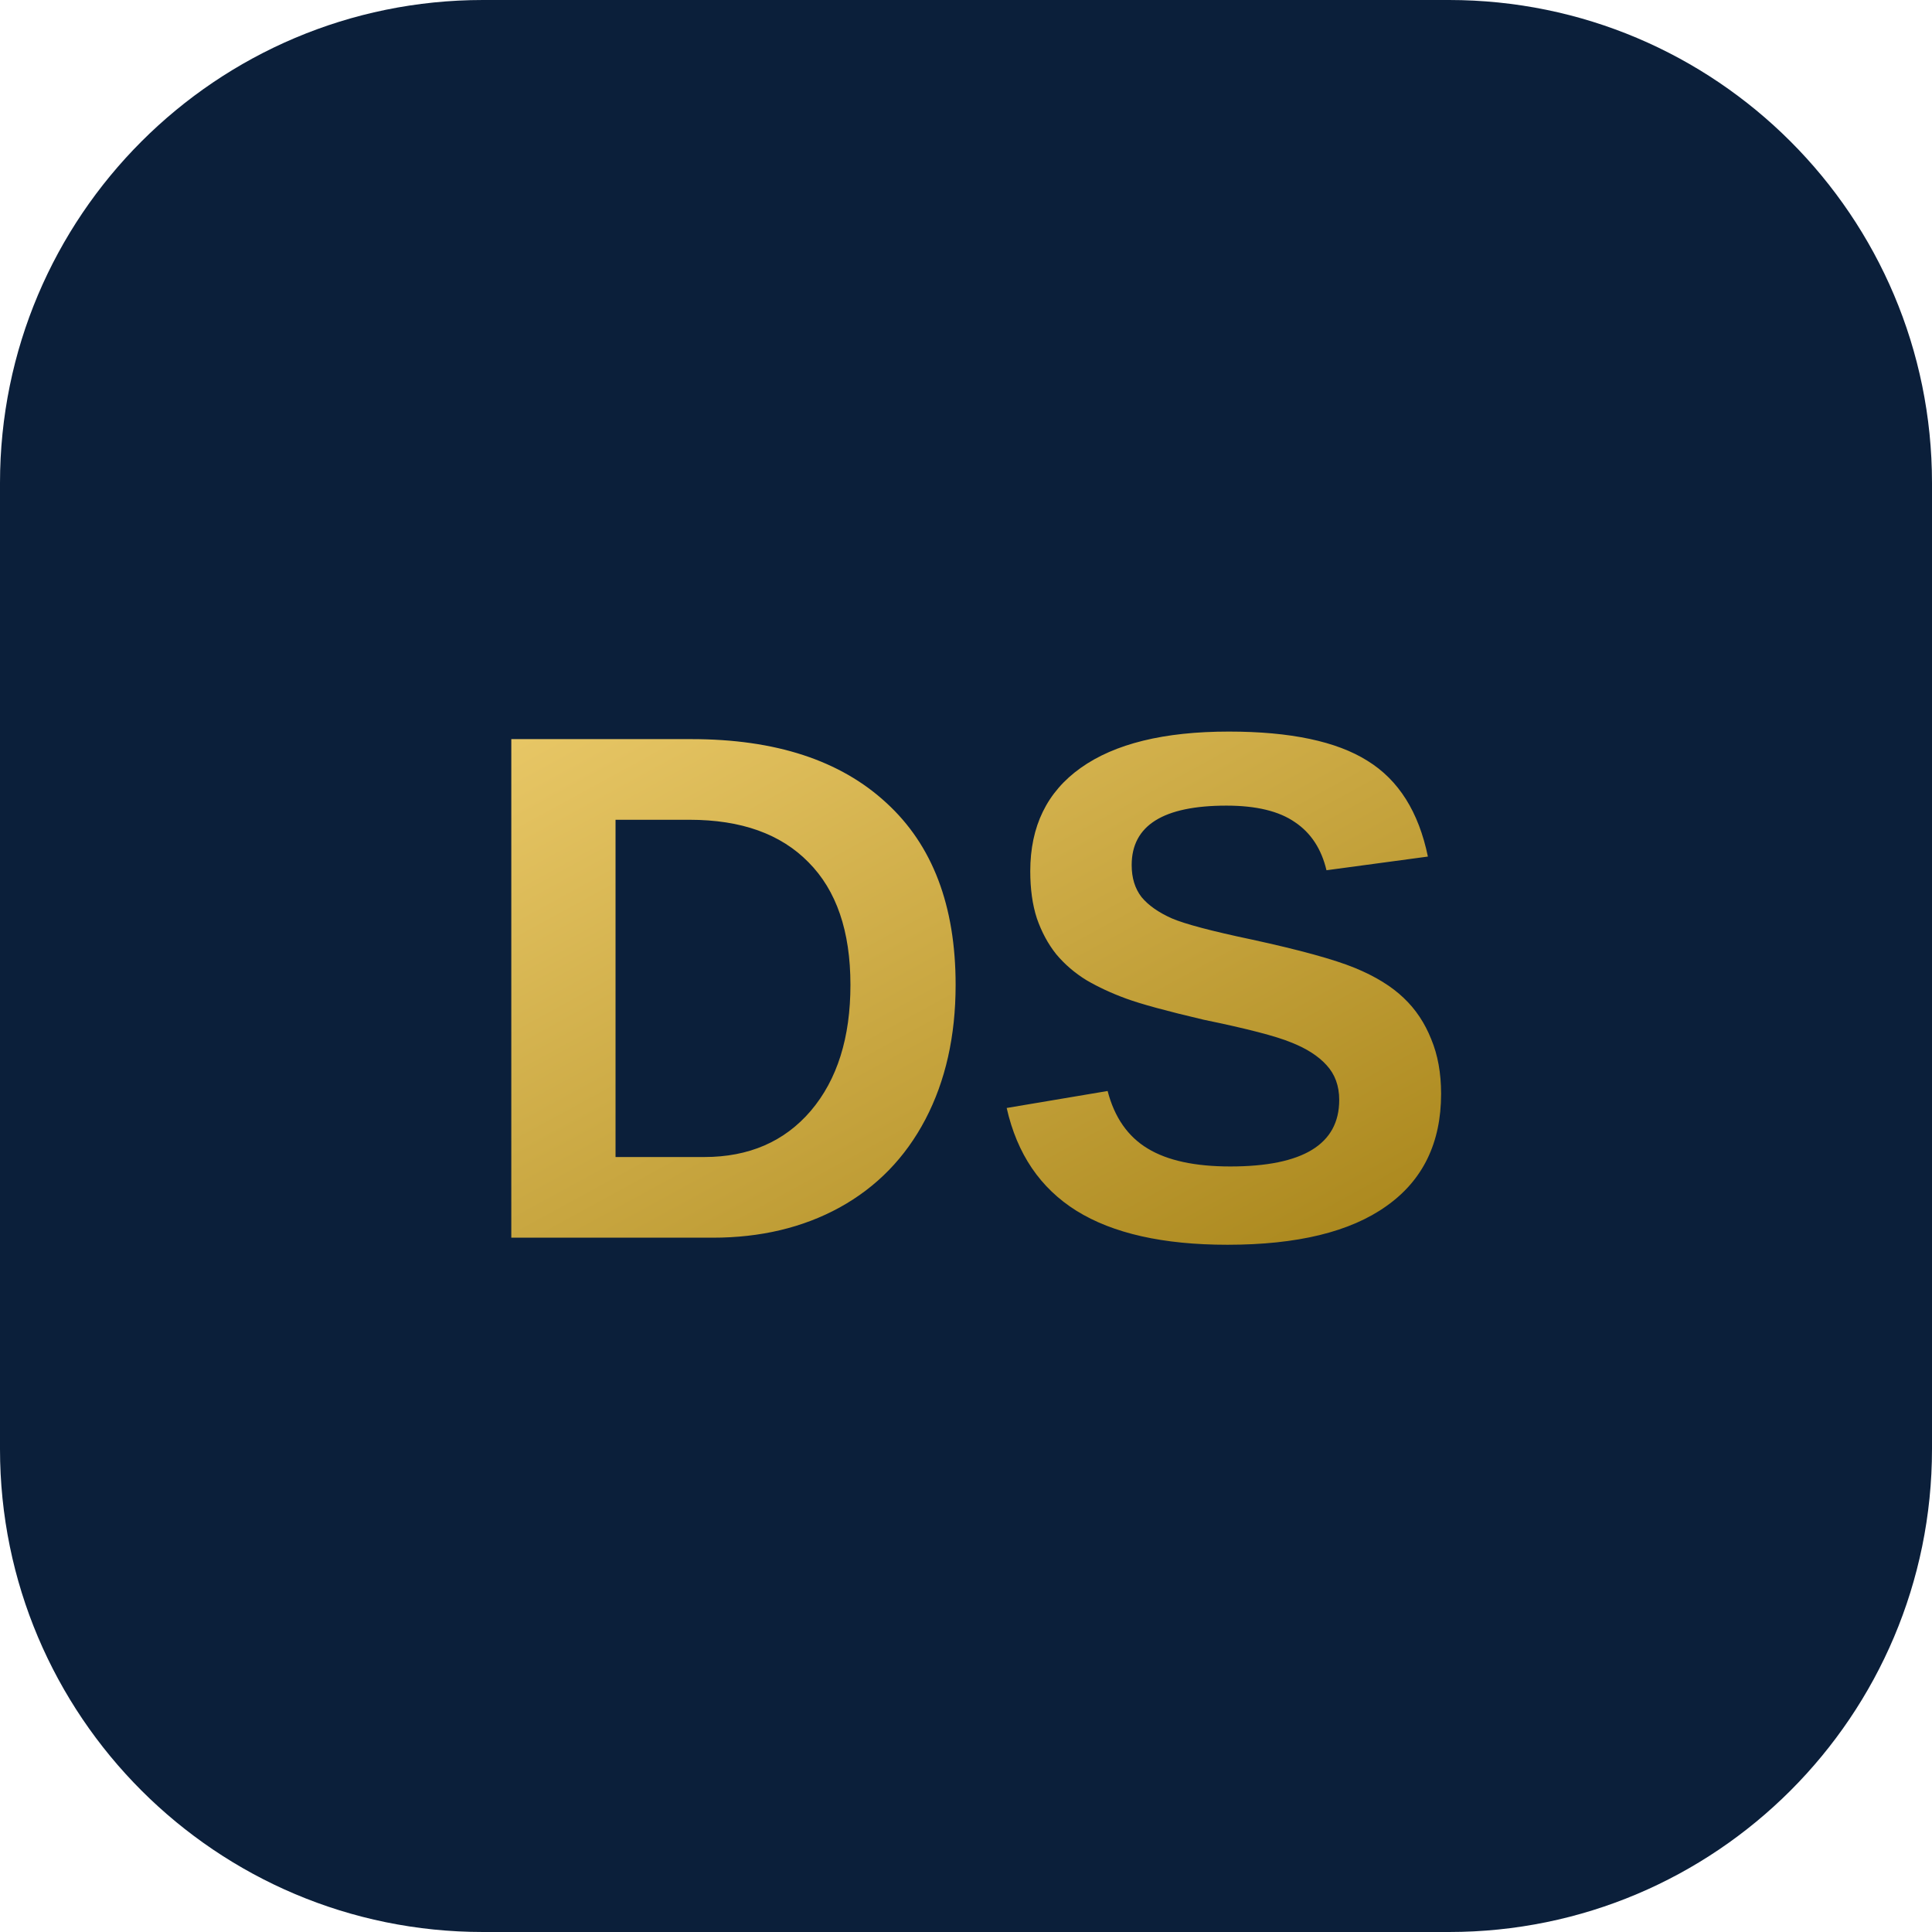
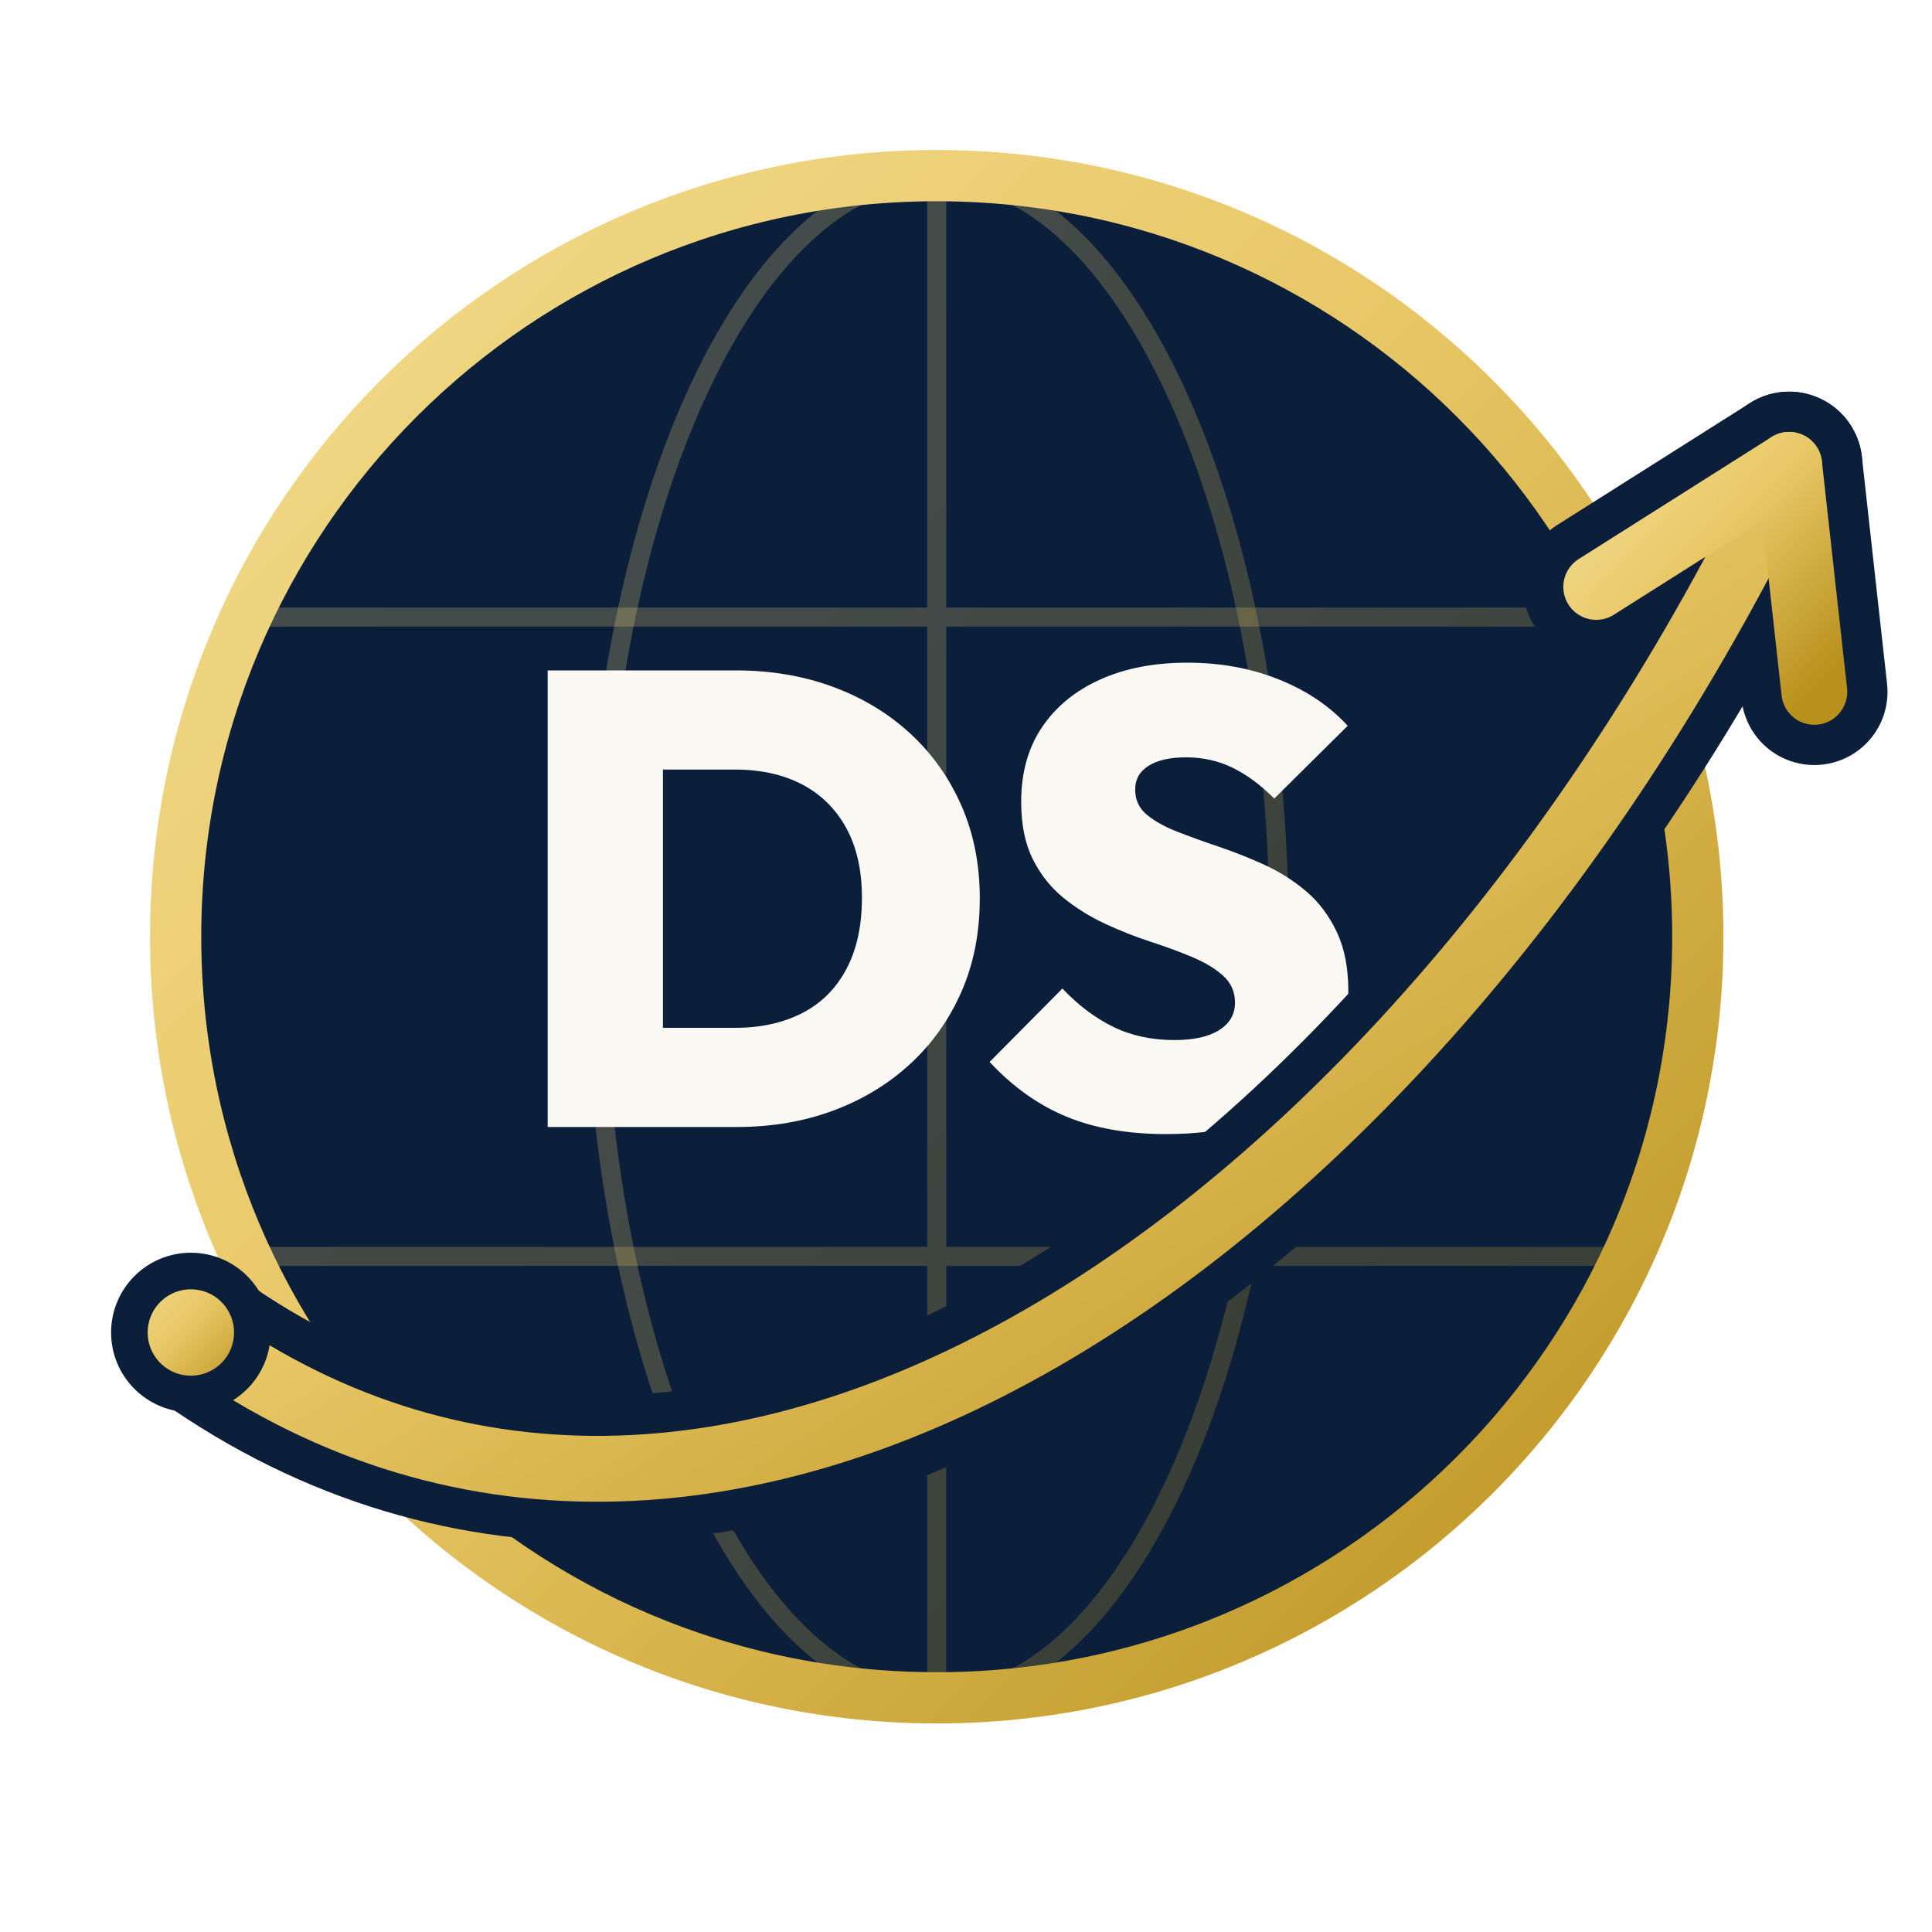
- <svg xmlns="http://www.w3.org/2000/svg" viewBox="0 0 64 64">
+ <svg xmlns="http://www.w3.org/2000/svg" viewBox="-4 -4 132 132" role="img" aria-label="DS EXPORT">
  <defs>
    <linearGradient id="g" x1="0" y1="0" x2="1" y2="1">
-       <stop offset="0" stop-color="#e8c766" />
-       <stop offset="1" stop-color="#a8851a" />
+       <stop offset="0" stop-color="#f3dc8f" />
+       <stop offset=".45" stop-color="#e8c766" />
+       <stop offset="1" stop-color="#b8901c" />
    </linearGradient>
  </defs>
-   <rect width="64" height="64" rx="16" fill="#0b1f3a" />
-   <text x="32" y="41" text-anchor="middle" font-family="Arial, sans-serif" font-weight="800" font-size="24" fill="url(#g)">DS</text>
+   <g>
+     <clipPath id="cc">
+       <circle cx="60" cy="60" r="52" />
+     </clipPath>
+     <circle cx="60" cy="60" r="52" fill="#0b1f3a" />
+     <g clip-path="url(#cc)" fill="none" stroke="url(#g)" stroke-opacity=".25" stroke-width="1.3">
+       <ellipse cx="60" cy="60" rx="23.4" ry="52" />
+       <path d="M8 38.16 H112 M8 81.84 H112 M60 8 V112" />
+     </g>
+     <circle cx="60" cy="60" r="52" fill="none" stroke="url(#g)" stroke-width="3.5" />
+     <path d="M38.742 73.0V66.224H46.222Q48.862 66.224 50.82 65.212Q52.778 64.2 53.834 62.198Q54.89 60.196 54.89 57.336Q54.89 54.52 53.812 52.562Q52.734 50.604 50.798 49.592Q48.862 48.58 46.222 48.58H38.39V41.804H46.266Q49.874 41.804 52.91 42.926Q55.946 44.048 58.19 46.116Q60.434 48.184 61.688 51.044Q62.942 53.904 62.942 57.38Q62.942 60.9 61.688 63.76Q60.434 66.62 58.19 68.688Q55.946 70.756 52.932 71.878Q49.918 73.0 46.354 73.0ZM33.418 73.0V41.804H41.294V73.0Z M75.67 73.484Q71.754 73.484 68.872 72.296Q65.99 71.108 63.614 68.556L68.586 63.54Q70.214 65.256 72.062 66.158Q73.91 67.06 76.242 67.06Q78.222 67.06 79.3 66.378Q80.378 65.696 80.378 64.508Q80.378 63.408 79.586 62.682Q78.794 61.956 77.496 61.406Q76.198 60.856 74.636 60.35Q73.074 59.844 71.512 59.118Q69.95 58.392 68.652 57.336Q67.354 56.28 66.562 54.696Q65.77 53.112 65.77 50.78Q65.77 47.788 67.2 45.676Q68.63 43.564 71.182 42.42Q73.734 41.276 77.122 41.276Q80.51 41.276 83.37 42.42Q86.23 43.564 88.078 45.588L83.062 50.56Q81.654 49.152 80.202 48.448Q78.75 47.744 77.034 47.744Q75.406 47.744 74.482 48.316Q73.558 48.888 73.558 49.944Q73.558 51.0 74.35 51.66Q75.142 52.32 76.44 52.826Q77.738 53.332 79.3 53.86Q80.862 54.388 82.402 55.092Q83.942 55.796 85.24 56.896Q86.538 57.996 87.33 59.668Q88.122 61.34 88.122 63.716Q88.122 68.38 84.844 70.932Q81.566 73.484 75.67 73.484Z" fill="#faf8f3" />
+     <path d="M9.04 87.04 C44.40 113.04 92.24 81.84 118.24 27.76" fill="none" stroke="#0b1f3a" stroke-width="10" stroke-linecap="round" />
+     <path d="M105.06 36.10 L118.24 27.76 L119.96 43.27" fill="none" stroke="#0b1f3a" stroke-width="10" stroke-linecap="round" stroke-linejoin="round" />
+     <path d="M9.04 87.04 C44.40 113.04 92.24 81.84 118.24 27.76" fill="none" stroke="url(#g)" stroke-width="4.5" stroke-linecap="round" />
+     <path d="M105.06 36.10 L118.24 27.76 L119.96 43.27" fill="none" stroke="url(#g)" stroke-width="4.5" stroke-linecap="round" stroke-linejoin="round" />
+     <circle cx="9.04" cy="87.04" r="4.2" fill="url(#g)" stroke="#0b1f3a" stroke-width="2.5" />
+   </g>
</svg>
